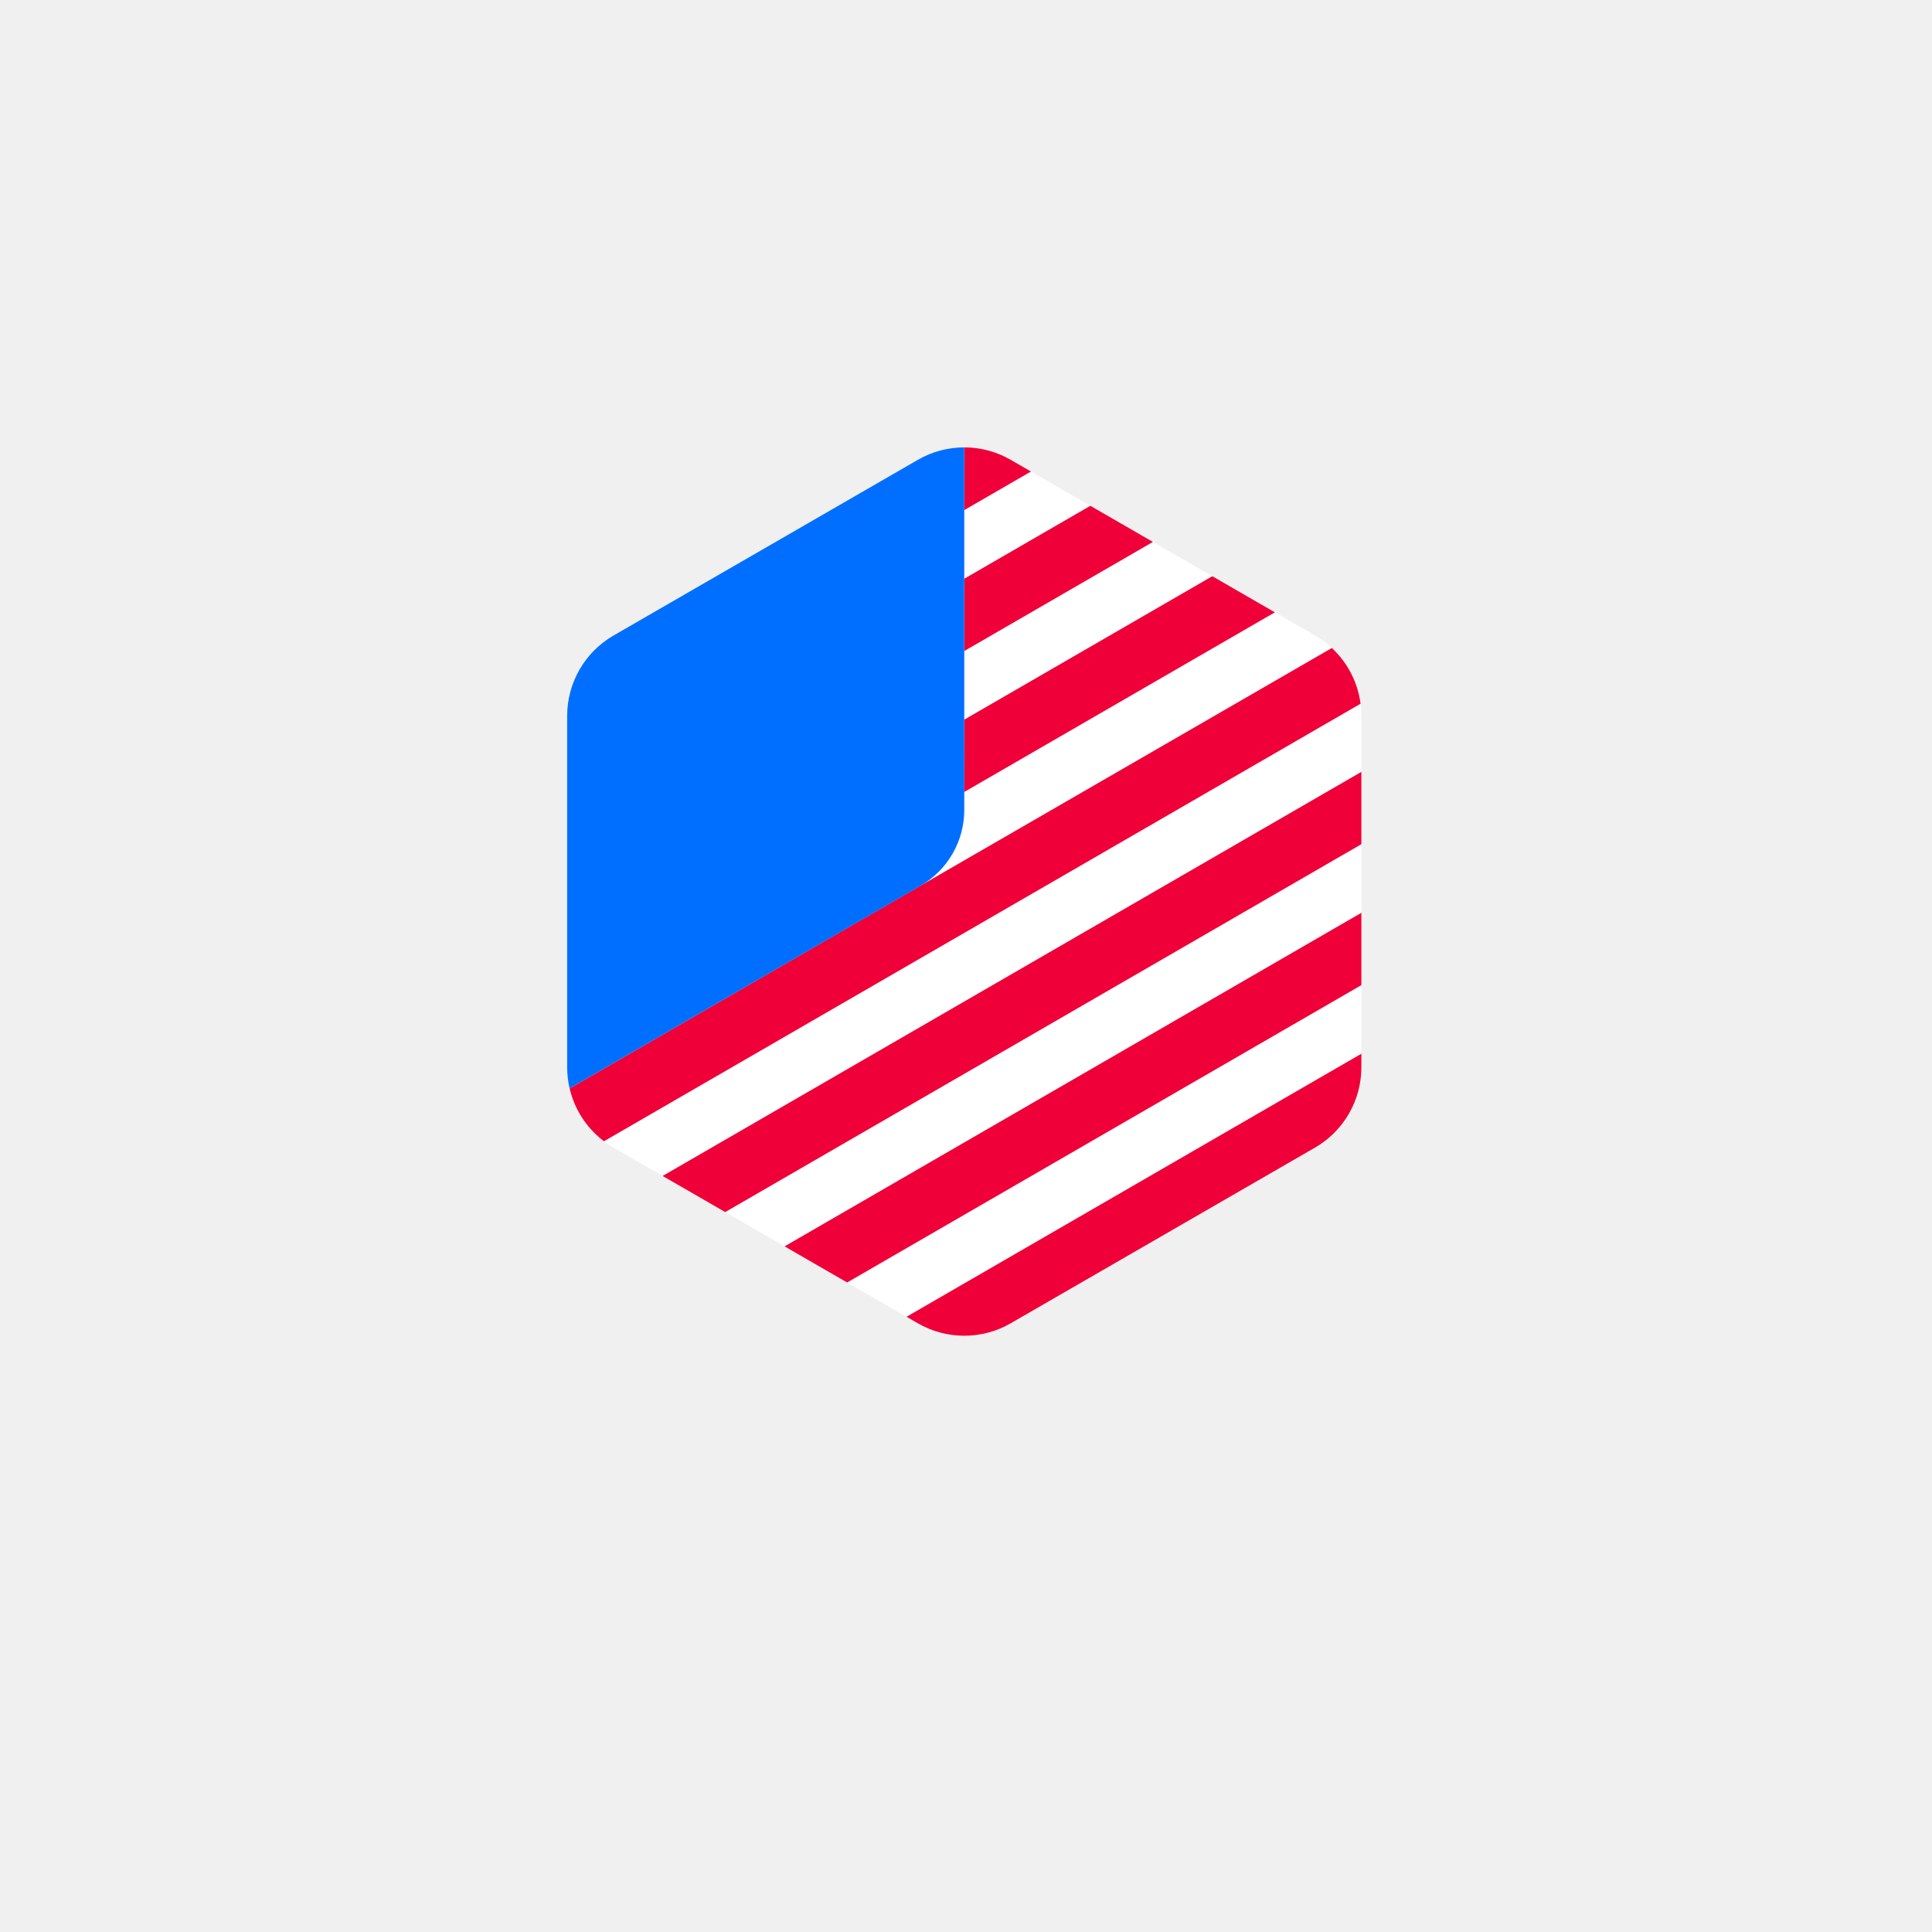
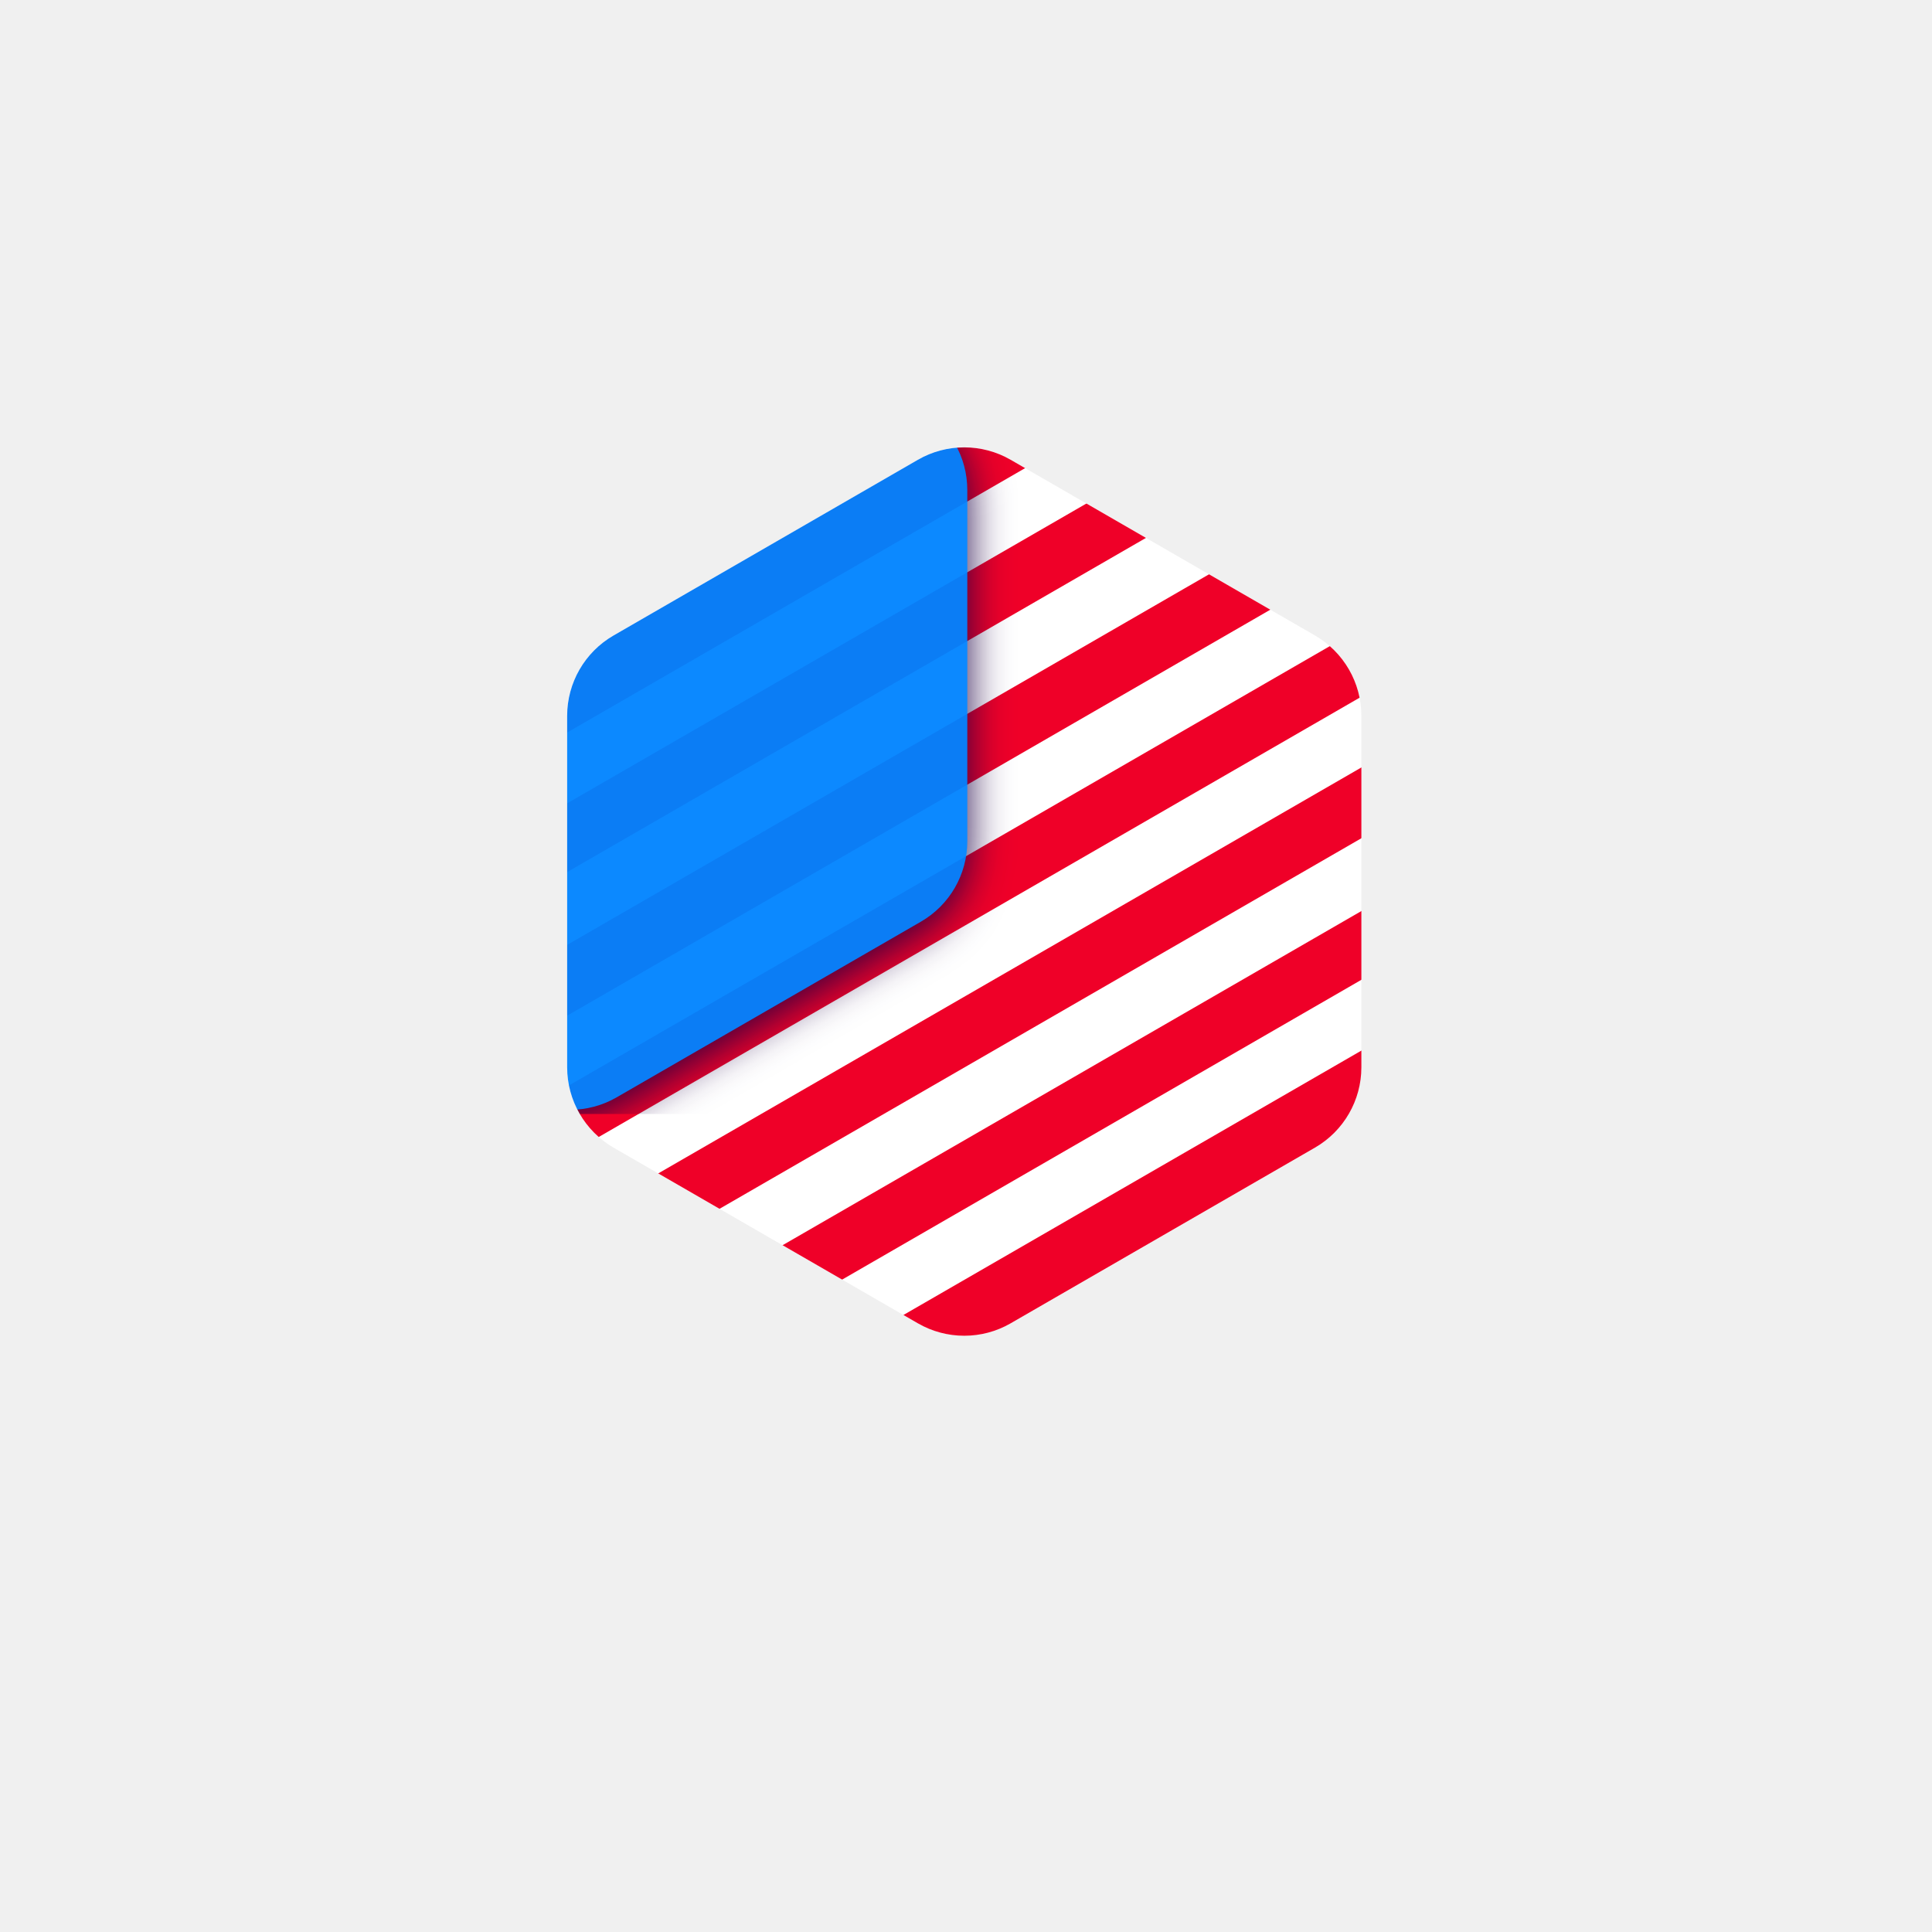
<svg xmlns="http://www.w3.org/2000/svg" width="558" height="558" viewBox="0 0 558 558" fill="none">
  <g clip-path="url(#clip0_63_1927)">
-     <path d="M265.095 132.8C273.39 128.011 283.61 128.011 291.905 132.8L379.79 183.541C388.086 188.33 393.196 197.181 393.196 206.759V308.241C393.196 317.819 388.086 326.67 379.79 331.459L291.905 382.2C283.61 386.989 273.39 386.989 265.095 382.2L177.209 331.459C168.914 326.67 163.804 317.819 163.804 308.241V206.759C163.804 197.181 168.914 188.33 177.209 183.541L265.095 132.8Z" fill="white" />
-     <path d="M278.5 188.029L332.988 156.519L314.913 146.084L278.5 167.141V188.029Z" fill="#EF0038" />
-     <path d="M297.765 136.183L291.905 132.8C287.758 130.406 283.129 129.208 278.5 129.208V147.324L297.765 136.183Z" fill="#EF0038" />
-     <path d="M164.509 314.349L278.443 228.767L278.5 207.846L350.136 166.419L368.211 176.855L278.443 228.767L164.509 314.349L384.672 187.152C389.198 191.373 392.148 197.06 392.965 203.245L174.435 329.619C169.425 325.829 165.927 320.411 164.509 314.349Z" fill="#EF0038" />
-     <path d="M393.196 222.928V206.702L393.196 206.759V308.24C393.196 317.819 388.086 326.67 379.791 331.459L291.905 382.2C283.61 386.989 273.39 386.989 265.095 382.2L261.822 380.31L393.196 304.338V284.522L244.675 370.41L226.599 359.974L393.196 263.633V243.817L209.452 350.074L191.376 339.638L393.196 222.928Z" fill="#EF0038" />
-     <path d="M177.209 183.541C168.914 188.33 163.804 197.181 163.804 206.759V308.24C163.804 310.323 164.046 312.371 164.509 314.351L265.853 255.84C273.679 251.321 278.5 242.972 278.5 233.935L278.5 129.208C273.873 129.208 269.246 130.405 265.099 132.798C265.098 132.798 265.096 132.799 265.095 132.8L177.209 183.541Z" fill="#006FFF" />
+     <g clip-path="url(#clip1_63_1927)">
+       <g clip-path="url(#clip2_63_1927)">
+         <path d="M265.095 132.8C273.39 128.011 283.61 128.011 291.905 132.8L379.791 183.541C388.086 188.33 393.196 197.181 393.196 206.759V308.241C393.196 317.819 388.086 326.67 379.791 331.459L291.905 382.2C283.61 386.989 273.39 386.989 265.095 382.2L177.21 331.459C168.914 326.67 163.804 317.819 163.804 308.241V206.759C163.804 197.181 168.914 188.33 177.21 183.541L265.095 132.8Z" fill="white" />
+       </g>
+       <mask id="mask0_63_1927" style="mask-type:alpha" maskUnits="userSpaceOnUse" x="149" y="128" width="259" height="259">
+         <g clip-path="url(#clip3_63_1927)">
+           <path d="M265.095 132.8C273.39 128.011 283.61 128.011 291.905 132.8L379.791 183.541C388.086 188.33 393.196 197.181 393.196 206.759V308.241C393.196 317.819 388.086 326.67 379.791 331.459L291.905 382.2C283.61 386.989 273.39 386.989 265.095 382.2L177.21 331.459C168.914 326.67 163.804 317.819 163.804 308.241V206.759C163.804 197.181 168.914 188.33 177.21 183.541L265.095 132.8Z" fill="white" />
+         </g>
+       </mask>
+       <g mask="url(#mask0_63_1927)">
+         <rect x="333.235" y="93.304" width="17.705" height="259" transform="rotate(60 333.235 93.3042)" fill="#EF0028" />
+         <rect x="439.213" y="276.863" width="17.705" height="259" transform="rotate(60 439.213 276.863)" fill="#EF0028" />
+         <rect x="421.761" y="246.635" width="17.199" height="259" transform="rotate(60 421.761 246.635)" fill="#EF0028" />
+         <rect x="403.803" y="215.531" width="17.705" height="259" transform="rotate(60 403.803 215.531)" fill="#EF0028" />
+         <rect x="386.351" y="185.303" width="17.199" height="259" transform="rotate(60 386.351 185.303)" fill="#EF0028" />
+         <rect x="350.94" y="123.97" width="17.199" height="259" transform="rotate(60 350.94 123.97)" fill="#EF0028" />
+         <rect x="368.646" y="154.636" width="17.705" height="259" transform="rotate(60 368.646 154.636)" fill="#EF0028" />
+         <g opacity="0.95" clip-path="url(#clip4_63_1927)" filter="url(#filter0_d_63_1927)">
+           <path d="M151.276 67.544C159.572 62.755 169.792 62.755 178.087 67.544L265.972 118.285C274.267 123.074 279.377 131.925 279.377 141.504L279.377 242.985C279.377 252.563 274.267 261.414 265.972 266.203L178.087 316.944C169.792 321.733 159.572 321.733 151.276 316.944L63.391 266.203C55.096 261.414 49.986 252.563 49.986 242.985L49.986 141.504C49.986 131.925 55.096 123.074 63.391 118.285L151.276 67.544Z" fill="#0083FF" />
+         </g>
+       </g>
+     </g>
  </g>
  <defs>
+     <filter id="filter0_d_63_1927" x="23.041" y="52.627" width="283.281" height="283.281" filterUnits="userSpaceOnUse" color-interpolation-filters="sRGB">
+       <feFlood flood-opacity="0" result="BackgroundImageFix" />
+       <feColorMatrix in="SourceAlpha" type="matrix" values="0 0 0 0 0 0 0 0 0 0 0 0 0 0 0 0 0 0 127 0" result="hardAlpha" />
+       <feOffset dy="2.023" />
+       <feGaussianBlur stdDeviation="6.07" />
+       <feColorMatrix type="matrix" values="0 0 0 0 0.117 0 0 0 0 0 0 0 0 0 0.263 0 0 0 1 0" />
+       <feBlend mode="color-burn" in2="BackgroundImageFix" result="effect1_dropShadow_63_1927" />
+       <feBlend mode="normal" in="SourceGraphic" in2="effect1_dropShadow_63_1927" result="shape" />
+     </filter>
    <clipPath id="clip0_63_1927">
      <rect width="259" height="259" fill="white" transform="translate(149 128)" />
    </clipPath>
+     <clipPath id="clip1_63_1927">
+       <rect width="259" height="259" fill="white" transform="translate(149 128)" />
+     </clipPath>
+     <clipPath id="clip2_63_1927">
+       <rect width="259" height="259" fill="white" transform="translate(149 128)" />
+     </clipPath>
+     <clipPath id="clip3_63_1927">
+       <rect width="259" height="259" fill="white" transform="translate(149 128)" />
+     </clipPath>
+     <clipPath id="clip4_63_1927">
+       <rect width="259" height="259" fill="white" transform="translate(35.1816 62.7443)" />
+     </clipPath>
  </defs>
</svg>
